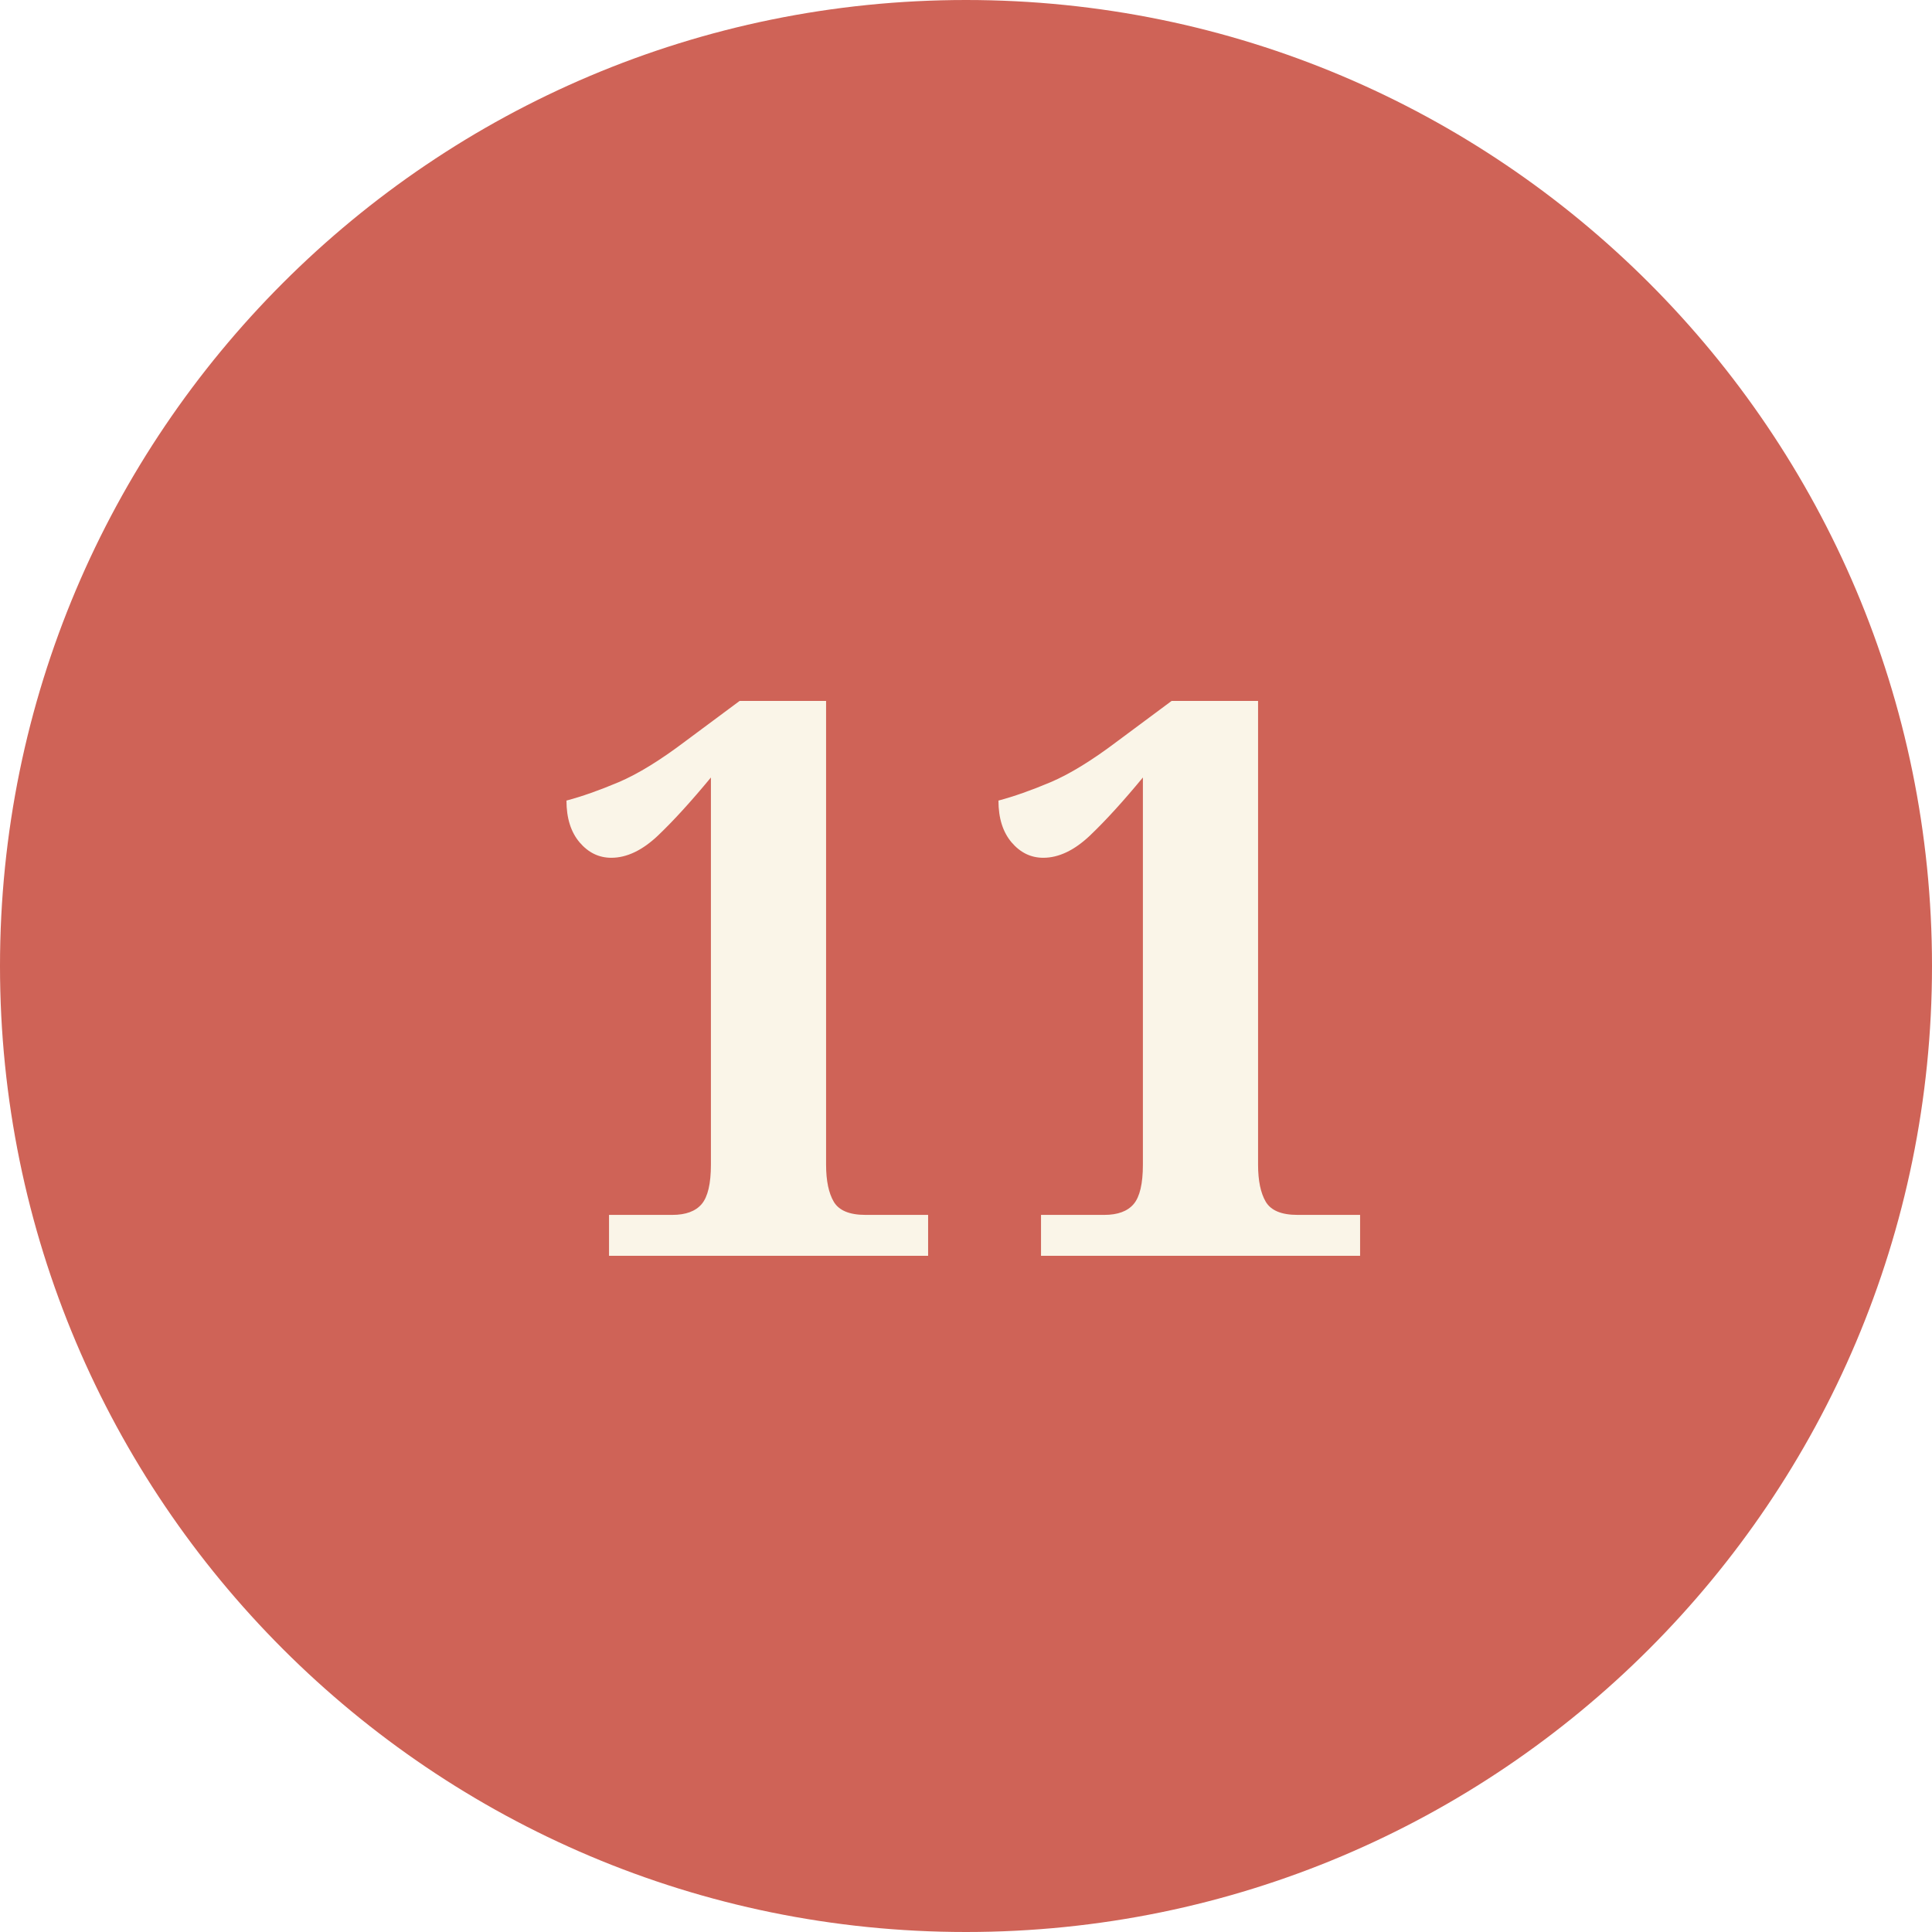
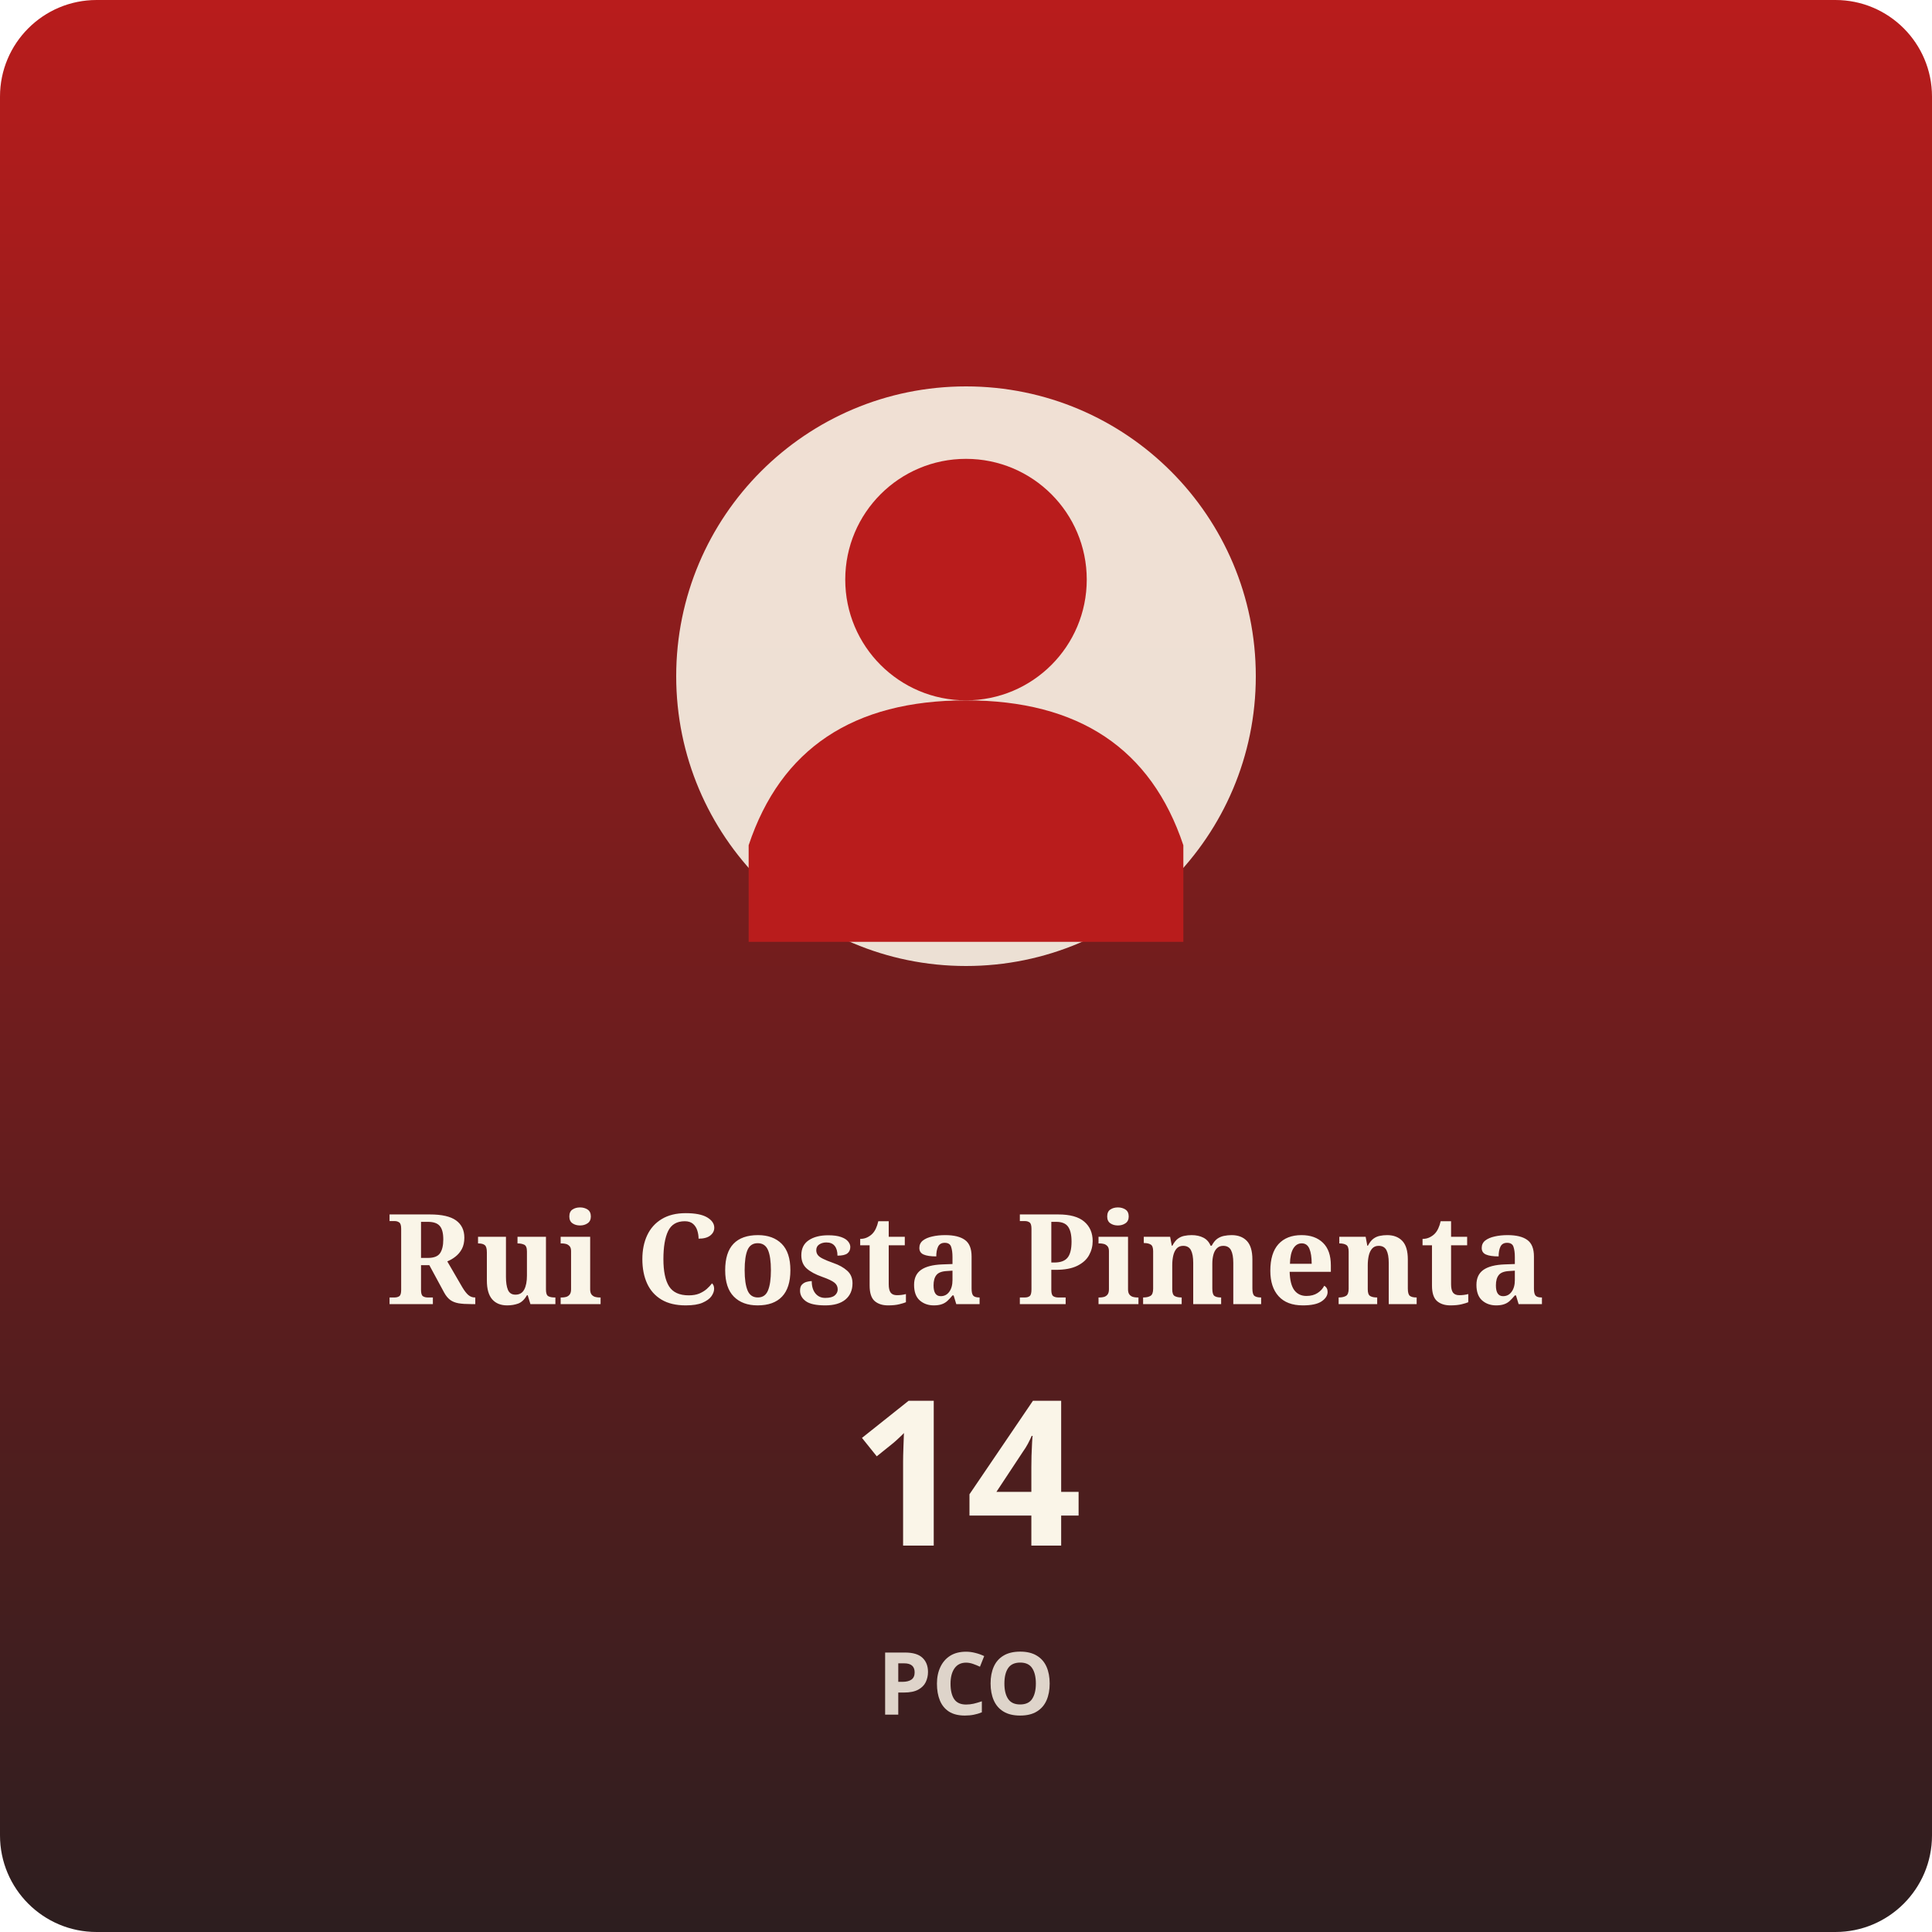
- <svg xmlns="http://www.w3.org/2000/svg" viewBox="0 0 200 200">
-   <rect width="200" height="200" rx="100" fill="#cf6357" />
-   <text x="100" y="130" text-anchor="middle" font-family="Georgia, serif" font-weight="900" font-size="80" fill="#faf5e8">11</text>
+ <svg xmlns="http://www.w3.org/2000/svg" viewBox="0 0 400 400" width="400" height="400">
+   <defs>
+     <linearGradient id="grad11" x1="0%" y1="0%" x2="0%" y2="100%">
+       <stop offset="0%" style="stop-color:#b91c1c;stop-opacity:1" />
+       <stop offset="100%" style="stop-color:#2c1e1f;stop-opacity:1" />
+     </linearGradient>
+   </defs>
+   <rect width="400" height="400" fill="url(#grad11)" rx="20" />
+   <circle cx="200" cy="140" r="60" fill="#faf5e8" opacity="0.9" />
+   <circle cx="200" cy="120" r="25" fill="#b91c1c" />
+   <path d="M 200 145 Q 165 145 155 175 L 155 195 L 245 195 L 245 175 Q 235 145 200 145 Z" fill="#b91c1c" />
+   <text x="200" y="270" text-anchor="middle" font-family="Georgia, serif" font-weight="900" font-size="26" fill="#faf5e8">Rui Costa Pimenta</text>
+   <text x="200" y="320" text-anchor="middle" font-family="Segoe UI, sans-serif" font-weight="700" font-size="42" fill="#faf5e8">14</text>
+   <text x="200" y="355" text-anchor="middle" font-family="Segoe UI, sans-serif" font-weight="600" font-size="18" fill="#faf5e8" opacity="0.85">PCO</text>
</svg>
